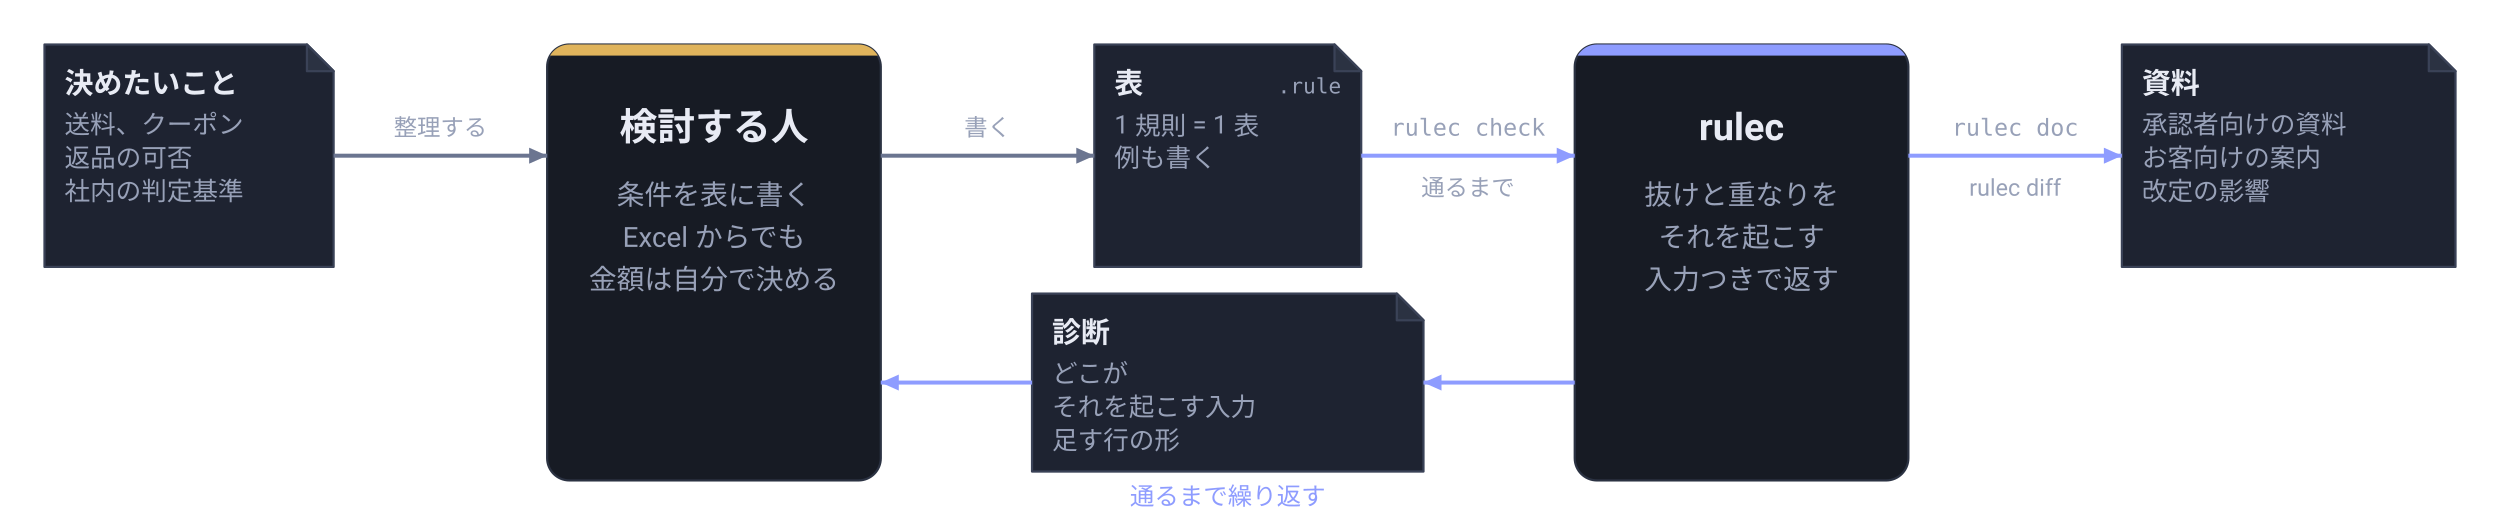
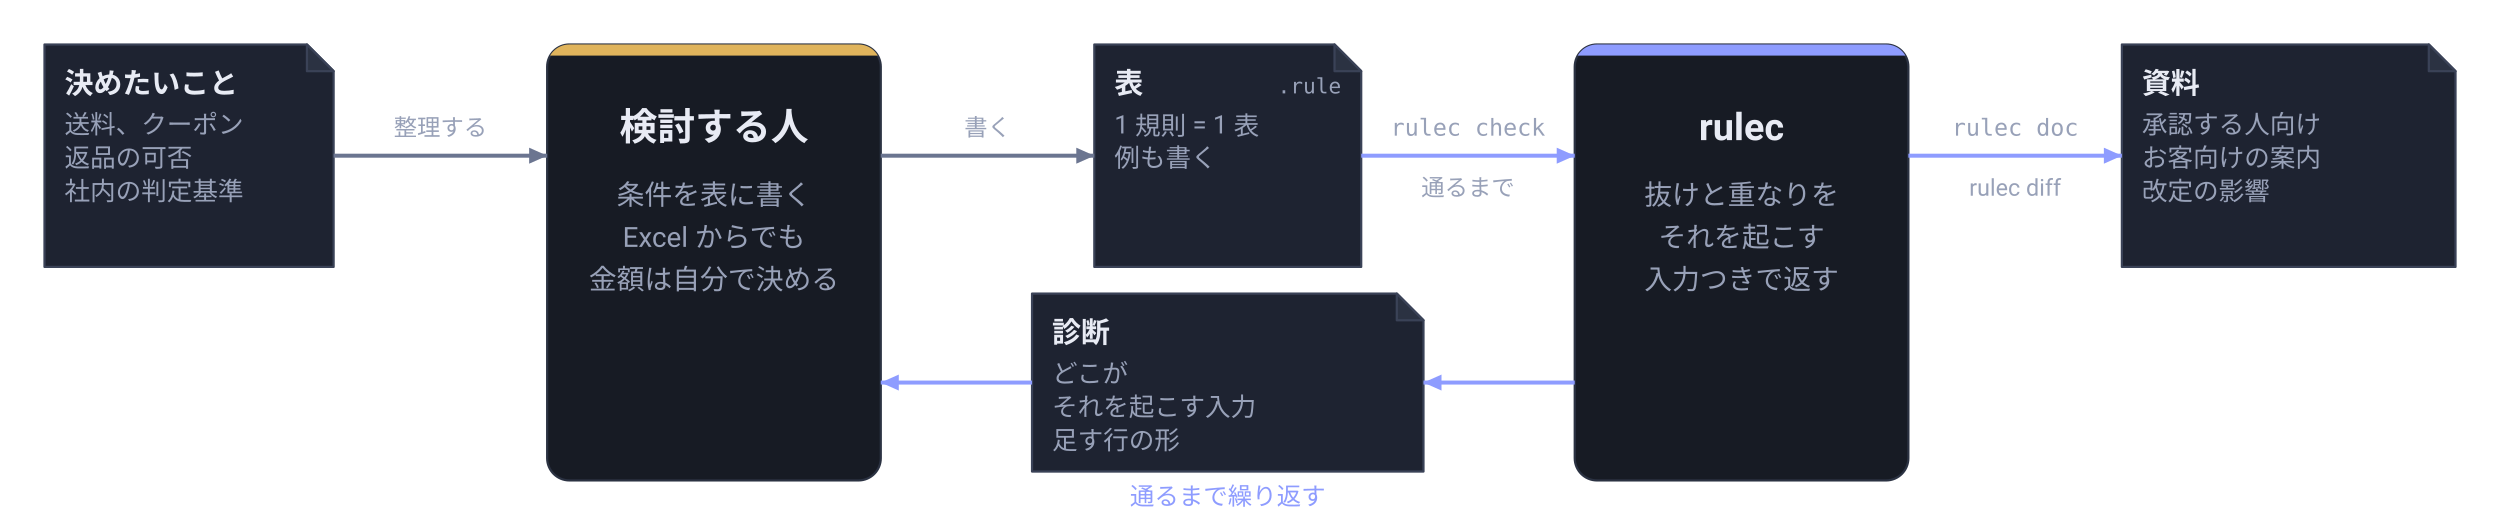
<svg xmlns="http://www.w3.org/2000/svg" viewBox="0 0 1124 236" width="1124" height="236" role="img" aria-label="決めたいこと（送料、クーポン、返品の可否、社内の判定基準）を、検討する人が表（.rule）に書く。rulec check が抜けと重なりを、それを起こす入力つきで返し、通るまで直す。通った表からは承認者向けの資料、お客向けの案内、改定の影響が出る。" font-family="-apple-system, BlinkMacSystemFont, &quot;Hiragino Sans&quot;, &quot;Noto Sans JP&quot;, &quot;Yu Gothic&quot;, Meiryo, &quot;Segoe UI&quot;, Roboto, sans-serif">
  <defs>
    <marker id="head-neutral" viewBox="0 0 10 10" refX="9" refY="5" markerWidth="9" markerHeight="9" markerUnits="userSpaceOnUse" orient="auto">
      <path d="M0,1 L9,5 L0,9 Z" fill="#6b7590" />
    </marker>
    <marker id="head-accent" viewBox="0 0 10 10" refX="9" refY="5" markerWidth="9" markerHeight="9" markerUnits="userSpaceOnUse" orient="auto">
      <path d="M0,1 L9,5 L0,9 Z" fill="#8e9cff" />
    </marker>
    <marker id="head-human" viewBox="0 0 10 10" refX="9" refY="5" markerWidth="9" markerHeight="9" markerUnits="userSpaceOnUse" orient="auto">
      <path d="M0,1 L9,5 L0,9 Z" fill="#e0b45c" />
    </marker>
  </defs>
  <path d="M20,20.0 H138 L150,32.0 V120.0 H20 Z" fill="#1e2331" stroke="#3a4257" stroke-linejoin="round" />
  <path d="M138,20.0 V32.0 H150 Z" fill="#2b3242" stroke="#3a4257" stroke-linejoin="round" />
  <text x="29" y="42.0" font-size="13" font-weight="600" text-anchor="start" fill="#e8ebf4">決めたいこと</text>
  <text x="29" y="60.0" font-size="11.5" font-weight="400" text-anchor="start" fill="#98a1b8">送料、クーポン</text>
  <text x="29" y="75.0" font-size="11.5" font-weight="400" text-anchor="start" fill="#98a1b8">返品の可否</text>
  <text x="29" y="90.0" font-size="11.5" font-weight="400" text-anchor="start" fill="#98a1b8">社内の判定基準</text>
  <clipPath id="clip-1">
    <rect x="246" y="20" width="150" height="196" rx="10" />
  </clipPath>
  <rect x="246" y="20" width="150" height="196" rx="10" fill="#171b24" stroke="#2b3242" />
  <rect x="246" y="20" width="150" height="5" fill="#e0b45c" clip-path="url(#clip-1)" />
  <text x="321.0" y="63" font-size="17" font-weight="700" text-anchor="middle" fill="#e8ebf4">検討する人</text>
  <text x="321.0" y="92" font-size="12.5" font-weight="400" text-anchor="middle" fill="#98a1b8">条件を表に書く</text>
  <text x="321.0" y="111" font-size="12.5" font-weight="400" text-anchor="middle" fill="#98a1b8">Excel からでも</text>
  <text x="321.0" y="130" font-size="12.5" font-weight="400" text-anchor="middle" fill="#98a1b8">金額は自分で決める</text>
  <path d="M492,20.0 H600 L612,32.0 V120.0 H492 Z" fill="#1e2331" stroke="#3a4257" stroke-linejoin="round" />
  <path d="M600,20.0 V32.0 H612 Z" fill="#2b3242" stroke="#3a4257" stroke-linejoin="round" />
  <text x="501" y="42.0" font-size="13" font-weight="600" text-anchor="start" fill="#e8ebf4">表</text>
  <text x="603" y="42.0" font-size="9.5" font-weight="400" text-anchor="end" fill="#98a1b8" font-family="ui-monospace, SFMono-Regular, Menlo, Consolas, monospace">.rule</text>
  <text x="501" y="60.0" font-size="11.5" font-weight="400" text-anchor="start" fill="#98a1b8">1 規則 = 1 表</text>
  <text x="501" y="75.0" font-size="11.5" font-weight="400" text-anchor="start" fill="#98a1b8">例も書く</text>
  <clipPath id="clip-3">
    <rect x="708" y="20" width="150" height="196" rx="10" />
  </clipPath>
  <rect x="708" y="20" width="150" height="196" rx="10" fill="#171b24" stroke="#2b3242" />
  <rect x="708" y="20" width="150" height="5" fill="#8e9cff" clip-path="url(#clip-3)" />
  <text x="783.0" y="63" font-size="17" font-weight="700" text-anchor="middle" fill="#e8ebf4">rulec</text>
  <text x="783.0" y="92" font-size="12.5" font-weight="400" text-anchor="middle" fill="#98a1b8">抜けと重なりを</text>
  <text x="783.0" y="111" font-size="12.5" font-weight="400" text-anchor="middle" fill="#98a1b8">それを起こす</text>
  <text x="783.0" y="130" font-size="12.5" font-weight="400" text-anchor="middle" fill="#98a1b8">入力つきで返す</text>
  <path d="M954,20.0 H1092 L1104,32.0 V120.0 H954 Z" fill="#1e2331" stroke="#3a4257" stroke-linejoin="round" />
  <path d="M1092,20.0 V32.0 H1104 Z" fill="#2b3242" stroke="#3a4257" stroke-linejoin="round" />
  <text x="963" y="42.0" font-size="13" font-weight="600" text-anchor="start" fill="#e8ebf4">資料</text>
-   <text x="963" y="60.0" font-size="11.5" font-weight="400" text-anchor="start" fill="#98a1b8">承認者向けの資料</text>
+   <text x="963" y="60.0" font-size="11.5" font-weight="400" text-anchor="start" fill="#98a1b8">承認する人向け</text>
  <text x="963" y="75.0" font-size="11.5" font-weight="400" text-anchor="start" fill="#98a1b8">お客向けの案内</text>
  <text x="963" y="90.0" font-size="11.5" font-weight="400" text-anchor="start" fill="#98a1b8">改定の影響</text>
  <line x1="150" y1="70" x2="246" y2="70" stroke="#6b7590" stroke-width="1.8" marker-end="url(#head-neutral)" />
  <text x="198.0" y="61" font-size="10.5" font-weight="400" text-anchor="middle" fill="#98a1b8">整理する</text>
  <line x1="396" y1="70" x2="492" y2="70" stroke="#6b7590" stroke-width="1.8" marker-end="url(#head-neutral)" />
  <text x="444.0" y="61" font-size="10.5" font-weight="400" text-anchor="middle" fill="#98a1b8">書く</text>
  <line x1="612" y1="70" x2="708" y2="70" stroke="#8e9cff" stroke-width="1.8" marker-end="url(#head-accent)" />
  <text x="660.0" y="61" font-size="10.5" font-weight="400" text-anchor="middle" fill="#98a1b8" font-family="ui-monospace, SFMono-Regular, Menlo, Consolas, monospace">rulec check</text>
  <text x="660.0" y="88" font-size="10.5" font-weight="400" text-anchor="middle" fill="#98a1b8">通るまで</text>
  <line x1="858" y1="70" x2="954" y2="70" stroke="#8e9cff" stroke-width="1.8" marker-end="url(#head-accent)" />
  <text x="906.0" y="61" font-size="10.5" font-weight="400" text-anchor="middle" fill="#98a1b8" font-family="ui-monospace, SFMono-Regular, Menlo, Consolas, monospace">rulec doc</text>
  <text x="906.0" y="88" font-size="10.5" font-weight="400" text-anchor="middle" fill="#98a1b8">rulec diff</text>
  <path d="M464.0,132 H628.0 L640.0,144 V212 H464.0 Z" fill="#1e2331" stroke="#3a4257" stroke-linejoin="round" />
  <path d="M628.0,132 V144 H640.0 Z" fill="#2b3242" stroke="#3a4257" stroke-linejoin="round" />
  <text x="473.0" y="154" font-size="13" font-weight="600" text-anchor="start" fill="#e8ebf4">診断</text>
  <text x="473.0" y="172" font-size="11.5" font-weight="400" text-anchor="start" fill="#98a1b8">どこが</text>
  <text x="473.0" y="187" font-size="11.5" font-weight="400" text-anchor="start" fill="#98a1b8">それを起こす入力</text>
  <text x="473.0" y="202" font-size="11.5" font-weight="400" text-anchor="start" fill="#98a1b8">足す行の形</text>
  <line x1="708" y1="172" x2="640.0" y2="172" stroke="#8e9cff" stroke-width="1.8" marker-end="url(#head-accent)" />
  <line x1="464.0" y1="172" x2="396" y2="172" stroke="#8e9cff" stroke-width="1.8" marker-end="url(#head-accent)" />
  <text x="552.0" y="227" font-size="11" font-weight="400" text-anchor="middle" fill="#8e9cff">通るまで繰り返す</text>
</svg>
